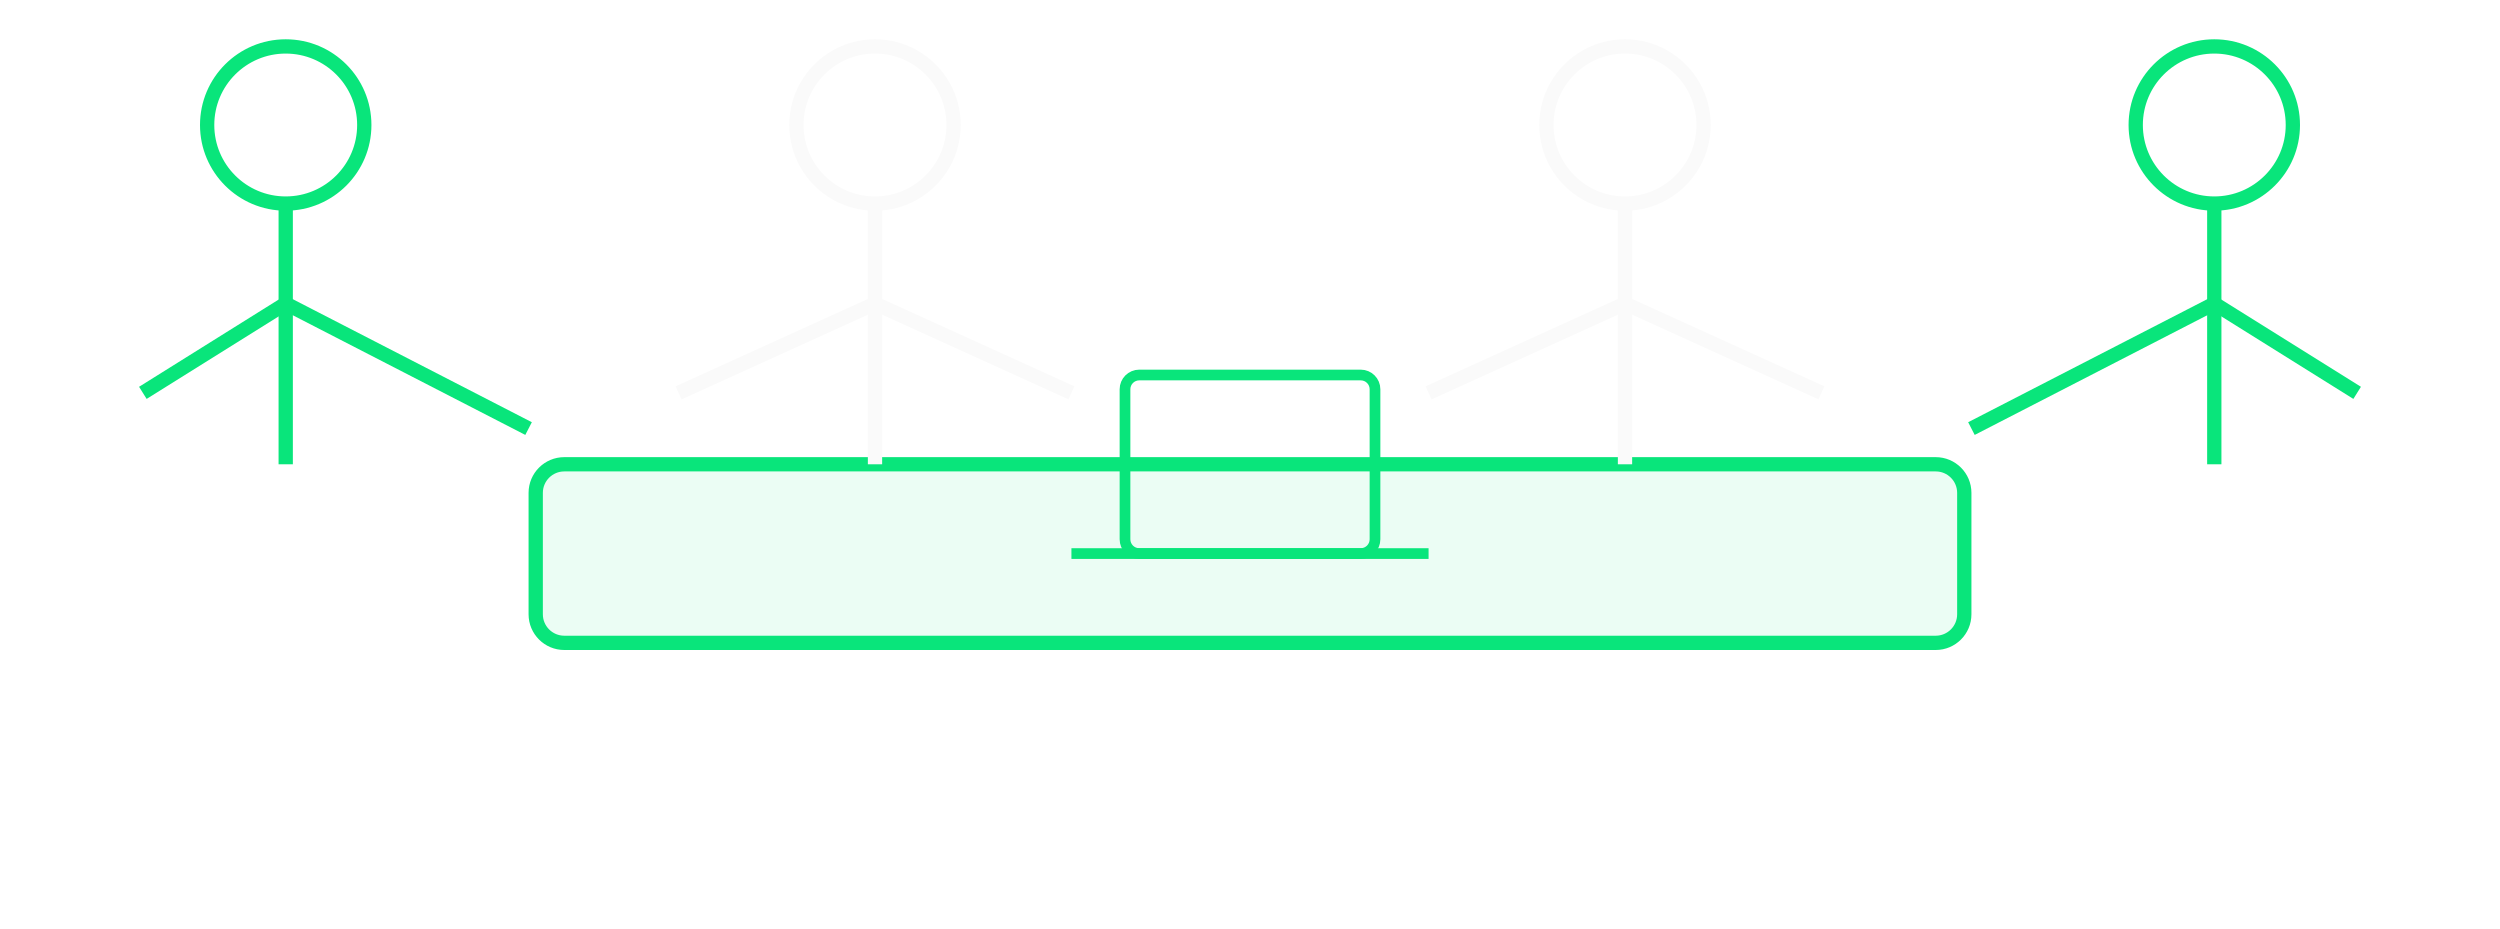
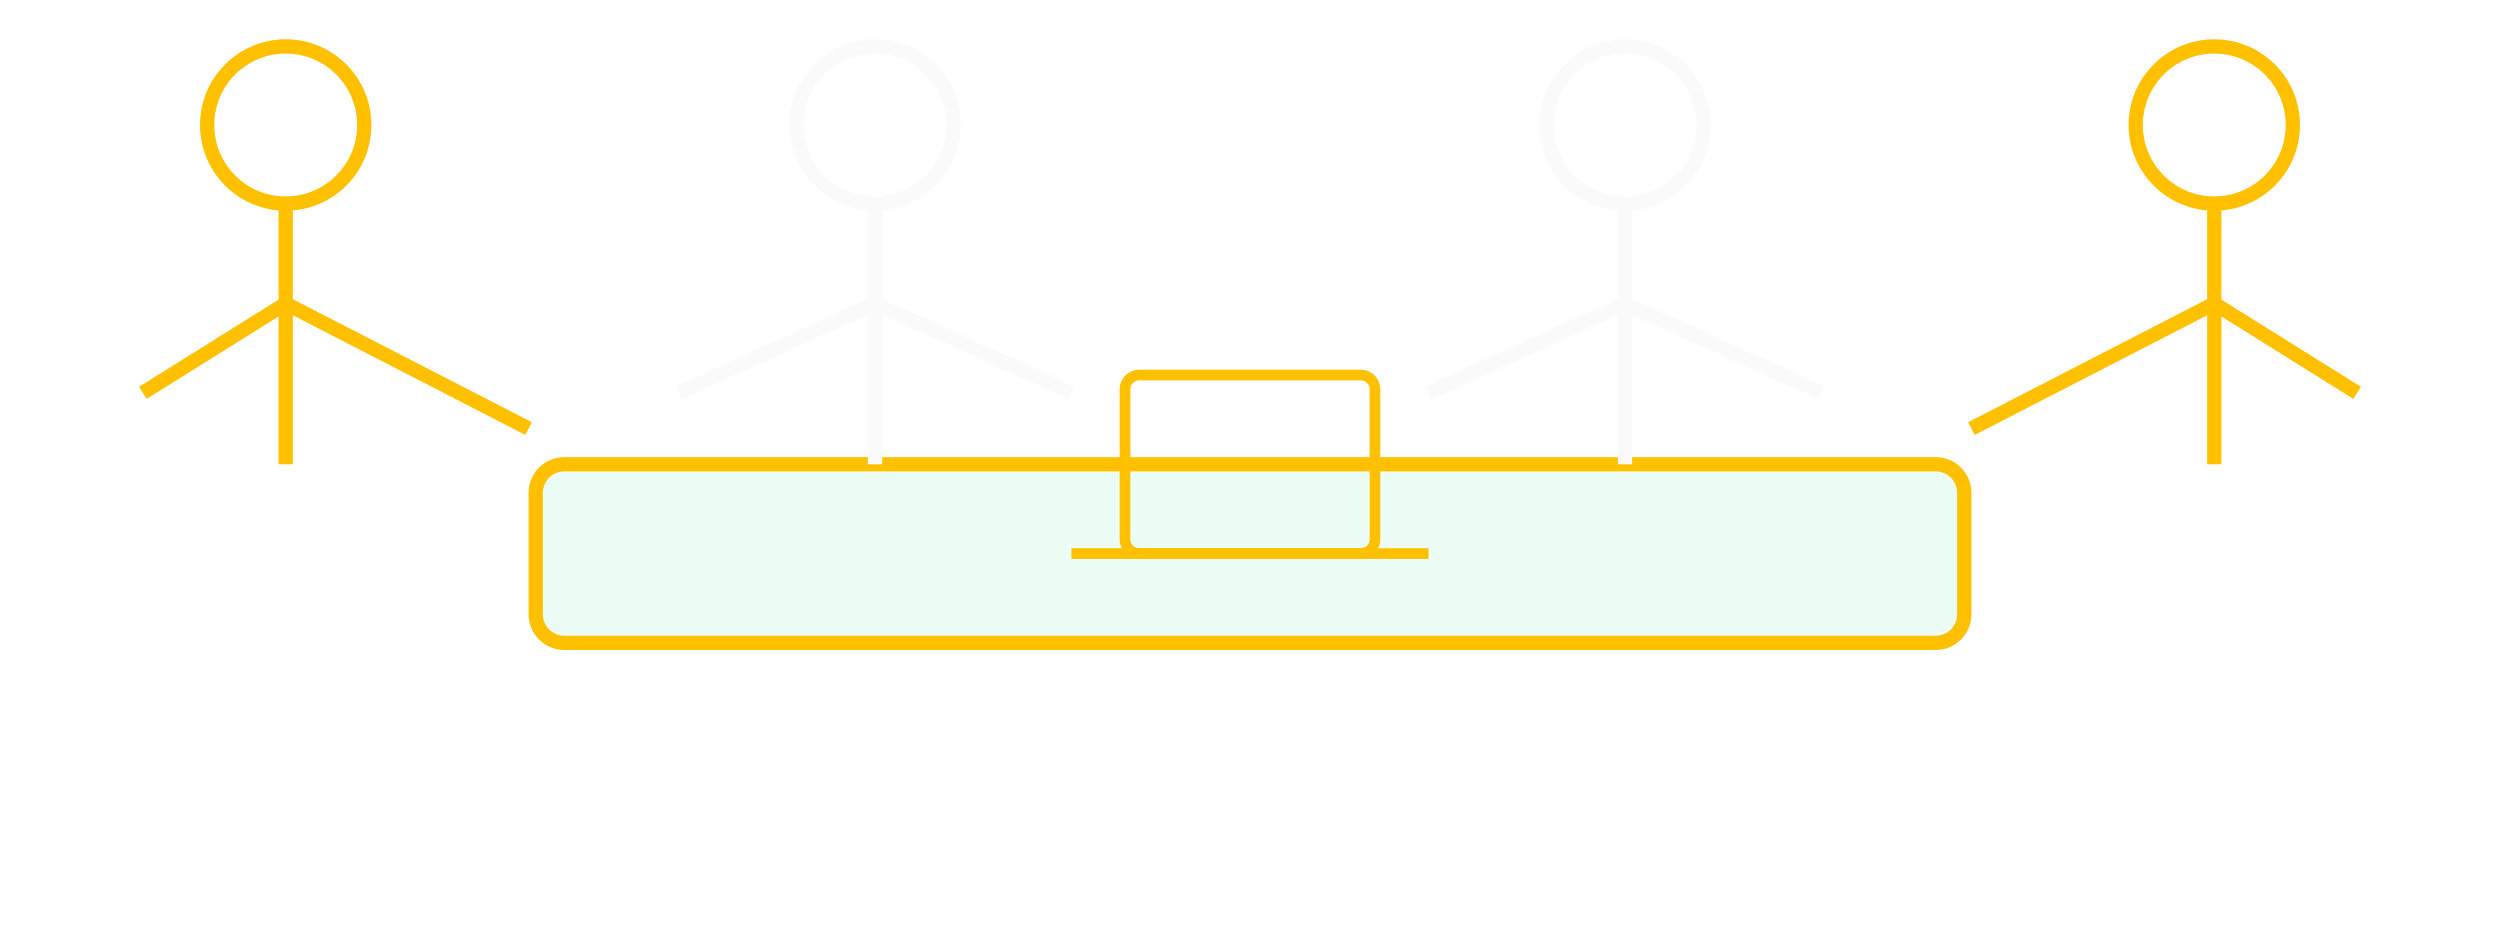
<svg xmlns="http://www.w3.org/2000/svg" viewBox="0 0 700 260" width="700" height="260">
-   <rect x="150" y="130" width="400" height="50" rx="8" stroke="#09e57b" stroke-width="4" fill="rgba(9,229,123,0.08)" />
-   <rect x="315" y="105" width="70" height="50" rx="4" stroke="#09e57b" stroke-width="3" fill="none" />
-   <line x1="300" y1="155" x2="400" y2="155" stroke="#09e57b" stroke-width="3" />
-   <circle cx="80" cy="35" r="22" stroke="#09e57b" stroke-width="4" fill="none" />
-   <line x1="80" y1="57" x2="80" y2="130" stroke="#09e57b" stroke-width="4" />
-   <line x1="80" y1="85" x2="40" y2="110" stroke="#09e57b" stroke-width="4" />
-   <line x1="80" y1="85" x2="148" y2="120" stroke="#09e57b" stroke-width="4" />
+   <rect x="150" y="130" width="400" height="50" rx="8" stroke="#ffc000" stroke-width="4" fill="rgba(9,229,123,0.08)" />
+   <rect x="315" y="105" width="70" height="50" rx="4" stroke="#ffc000" stroke-width="3" fill="none" />
+   <line x1="300" y1="155" x2="400" y2="155" stroke="#ffc000" stroke-width="3" />
+   <circle cx="80" cy="35" r="22" stroke="#ffc000" stroke-width="4" fill="none" />
+   <line x1="80" y1="57" x2="80" y2="130" stroke="#ffc000" stroke-width="4" />
+   <line x1="80" y1="85" x2="40" y2="110" stroke="#ffc000" stroke-width="4" />
+   <line x1="80" y1="85" x2="148" y2="120" stroke="#ffc000" stroke-width="4" />
  <circle cx="245" cy="35" r="22" stroke="#fafafa" stroke-width="4" fill="none" />
  <line x1="245" y1="57" x2="245" y2="130" stroke="#fafafa" stroke-width="4" />
  <line x1="245" y1="85" x2="190" y2="110" stroke="#fafafa" stroke-width="4" />
  <line x1="245" y1="85" x2="300" y2="110" stroke="#fafafa" stroke-width="4" />
  <circle cx="455" cy="35" r="22" stroke="#fafafa" stroke-width="4" fill="none" />
  <line x1="455" y1="57" x2="455" y2="130" stroke="#fafafa" stroke-width="4" />
  <line x1="455" y1="85" x2="400" y2="110" stroke="#fafafa" stroke-width="4" />
  <line x1="455" y1="85" x2="510" y2="110" stroke="#fafafa" stroke-width="4" />
-   <circle cx="620" cy="35" r="22" stroke="#09e57b" stroke-width="4" fill="none" />
-   <line x1="620" y1="57" x2="620" y2="130" stroke="#09e57b" stroke-width="4" />
-   <line x1="620" y1="85" x2="552" y2="120" stroke="#09e57b" stroke-width="4" />
-   <line x1="620" y1="85" x2="660" y2="110" stroke="#09e57b" stroke-width="4" />
+   <circle cx="620" cy="35" r="22" stroke="#ffc000" stroke-width="4" fill="none" />
+   <line x1="620" y1="57" x2="620" y2="130" stroke="#ffc000" stroke-width="4" />
+   <line x1="620" y1="85" x2="552" y2="120" stroke="#ffc000" stroke-width="4" />
+   <line x1="620" y1="85" x2="660" y2="110" stroke="#ffc000" stroke-width="4" />
</svg>
